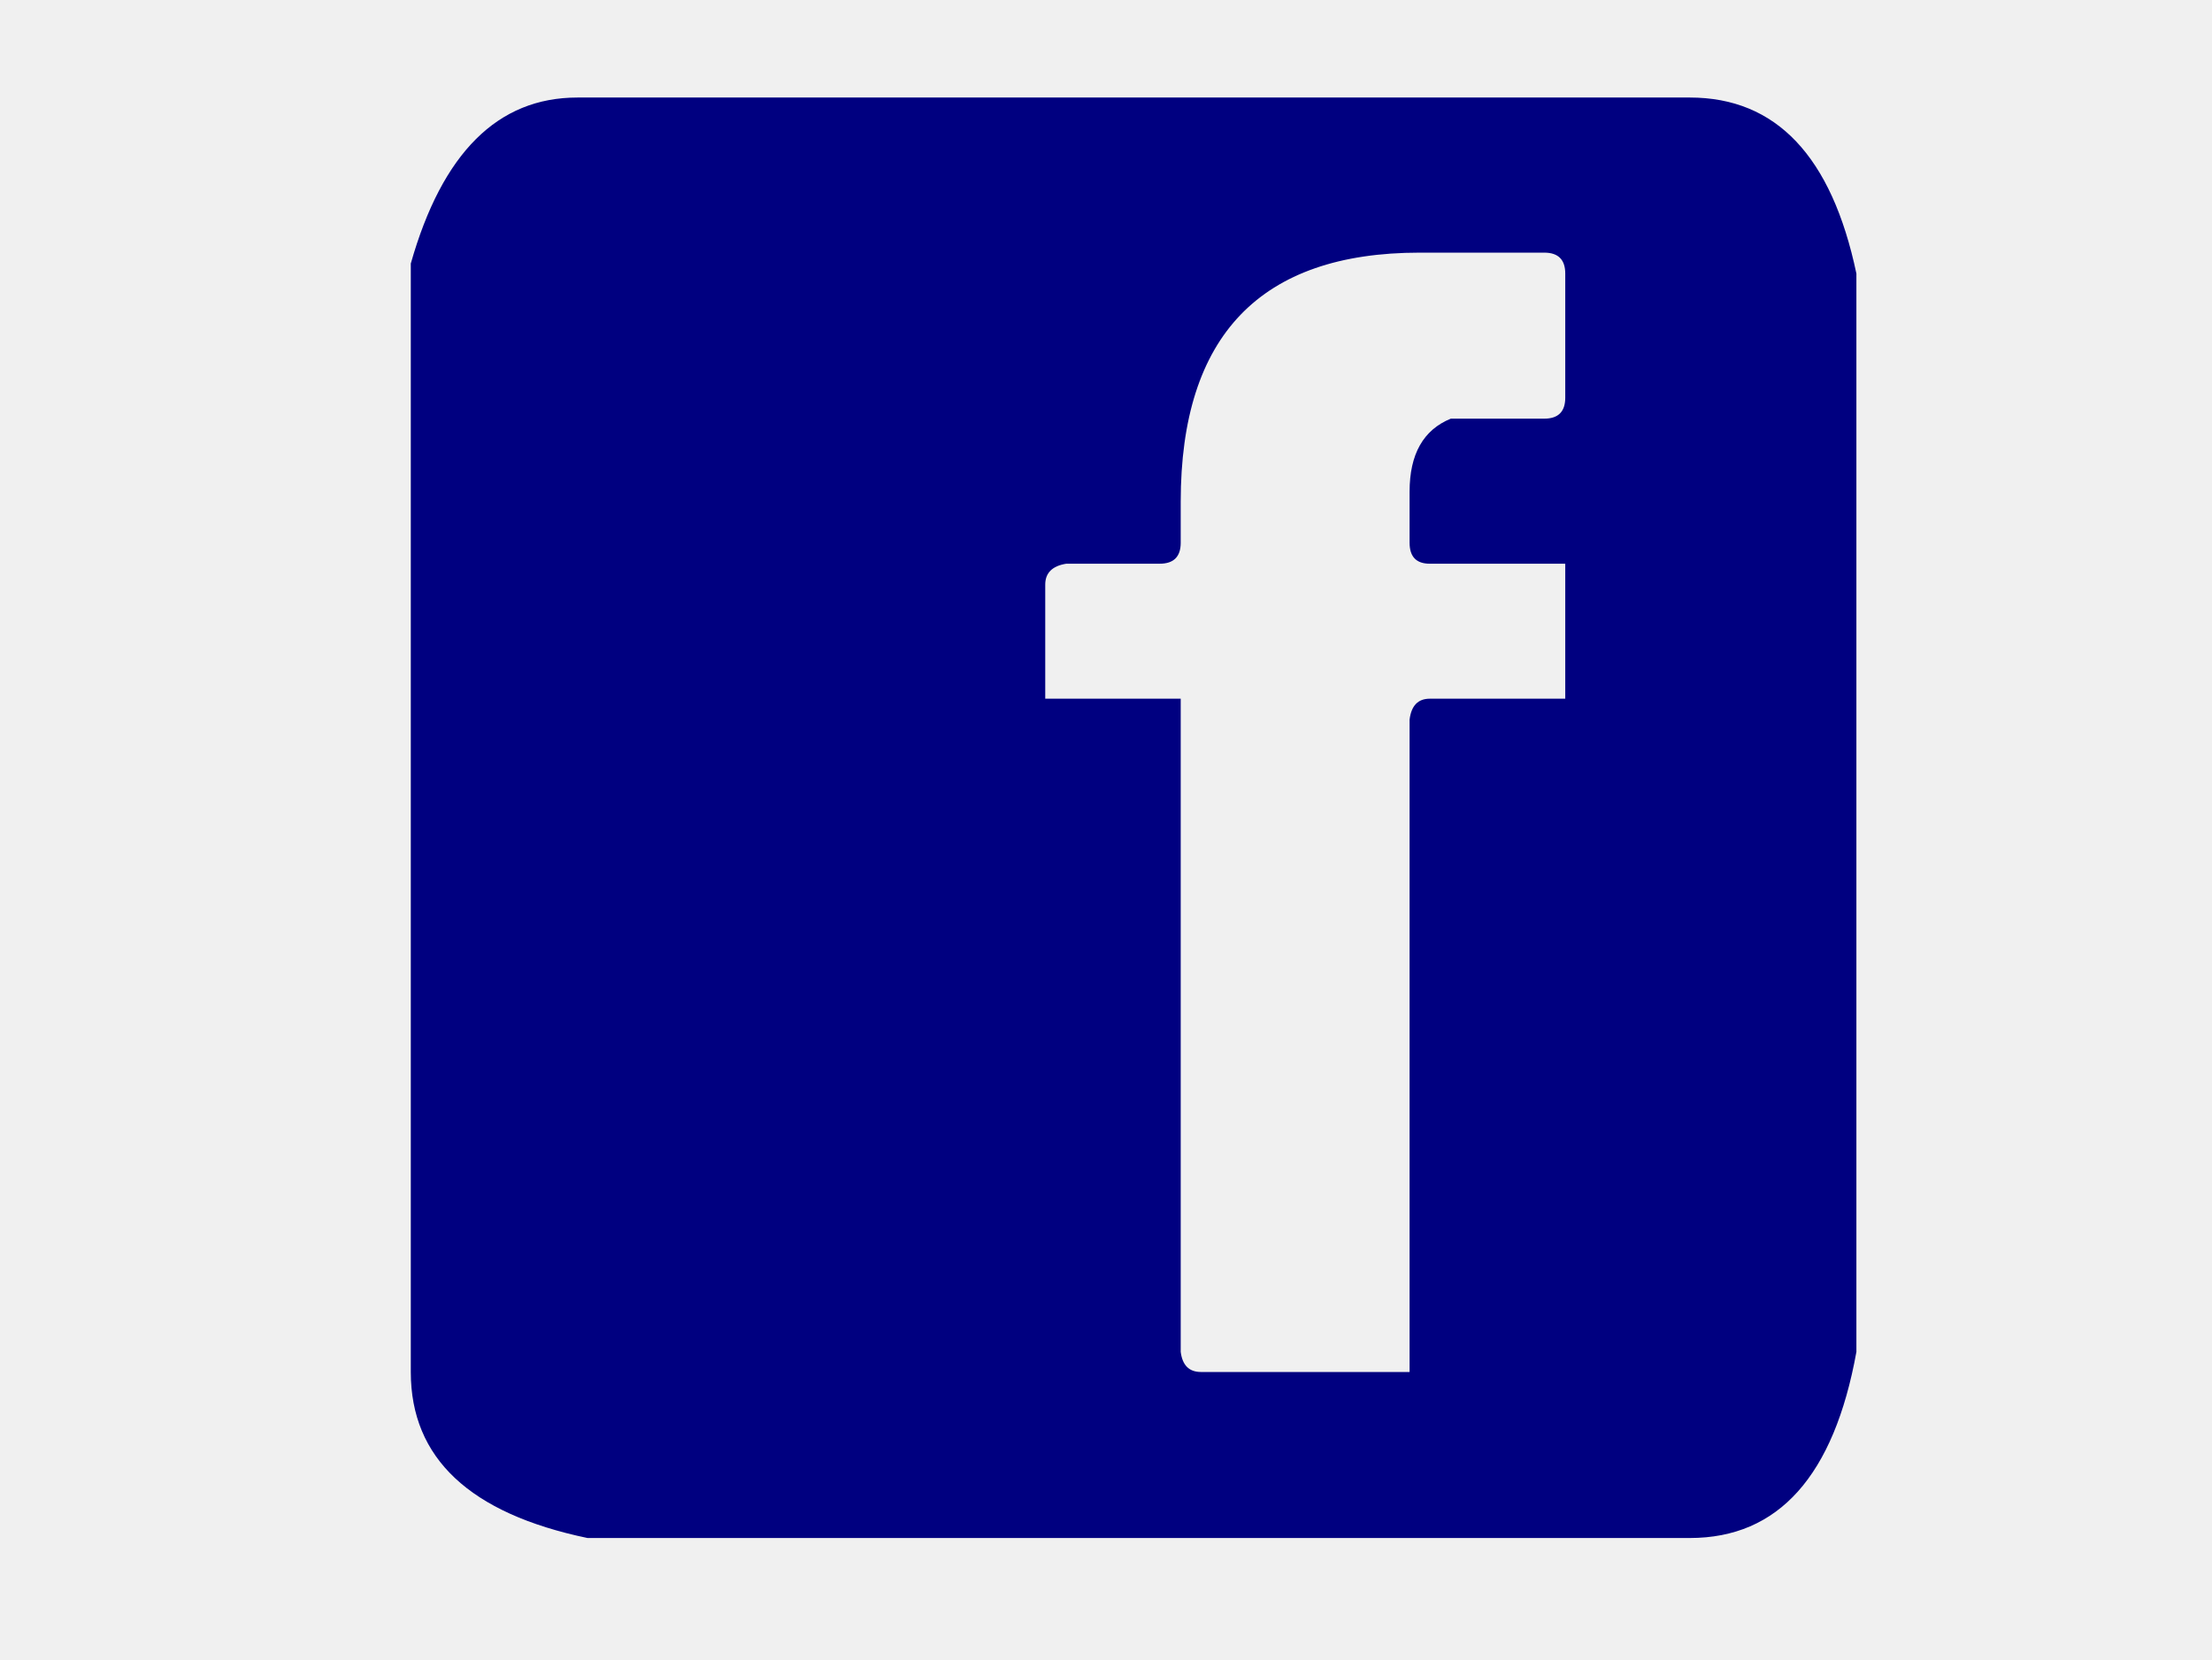
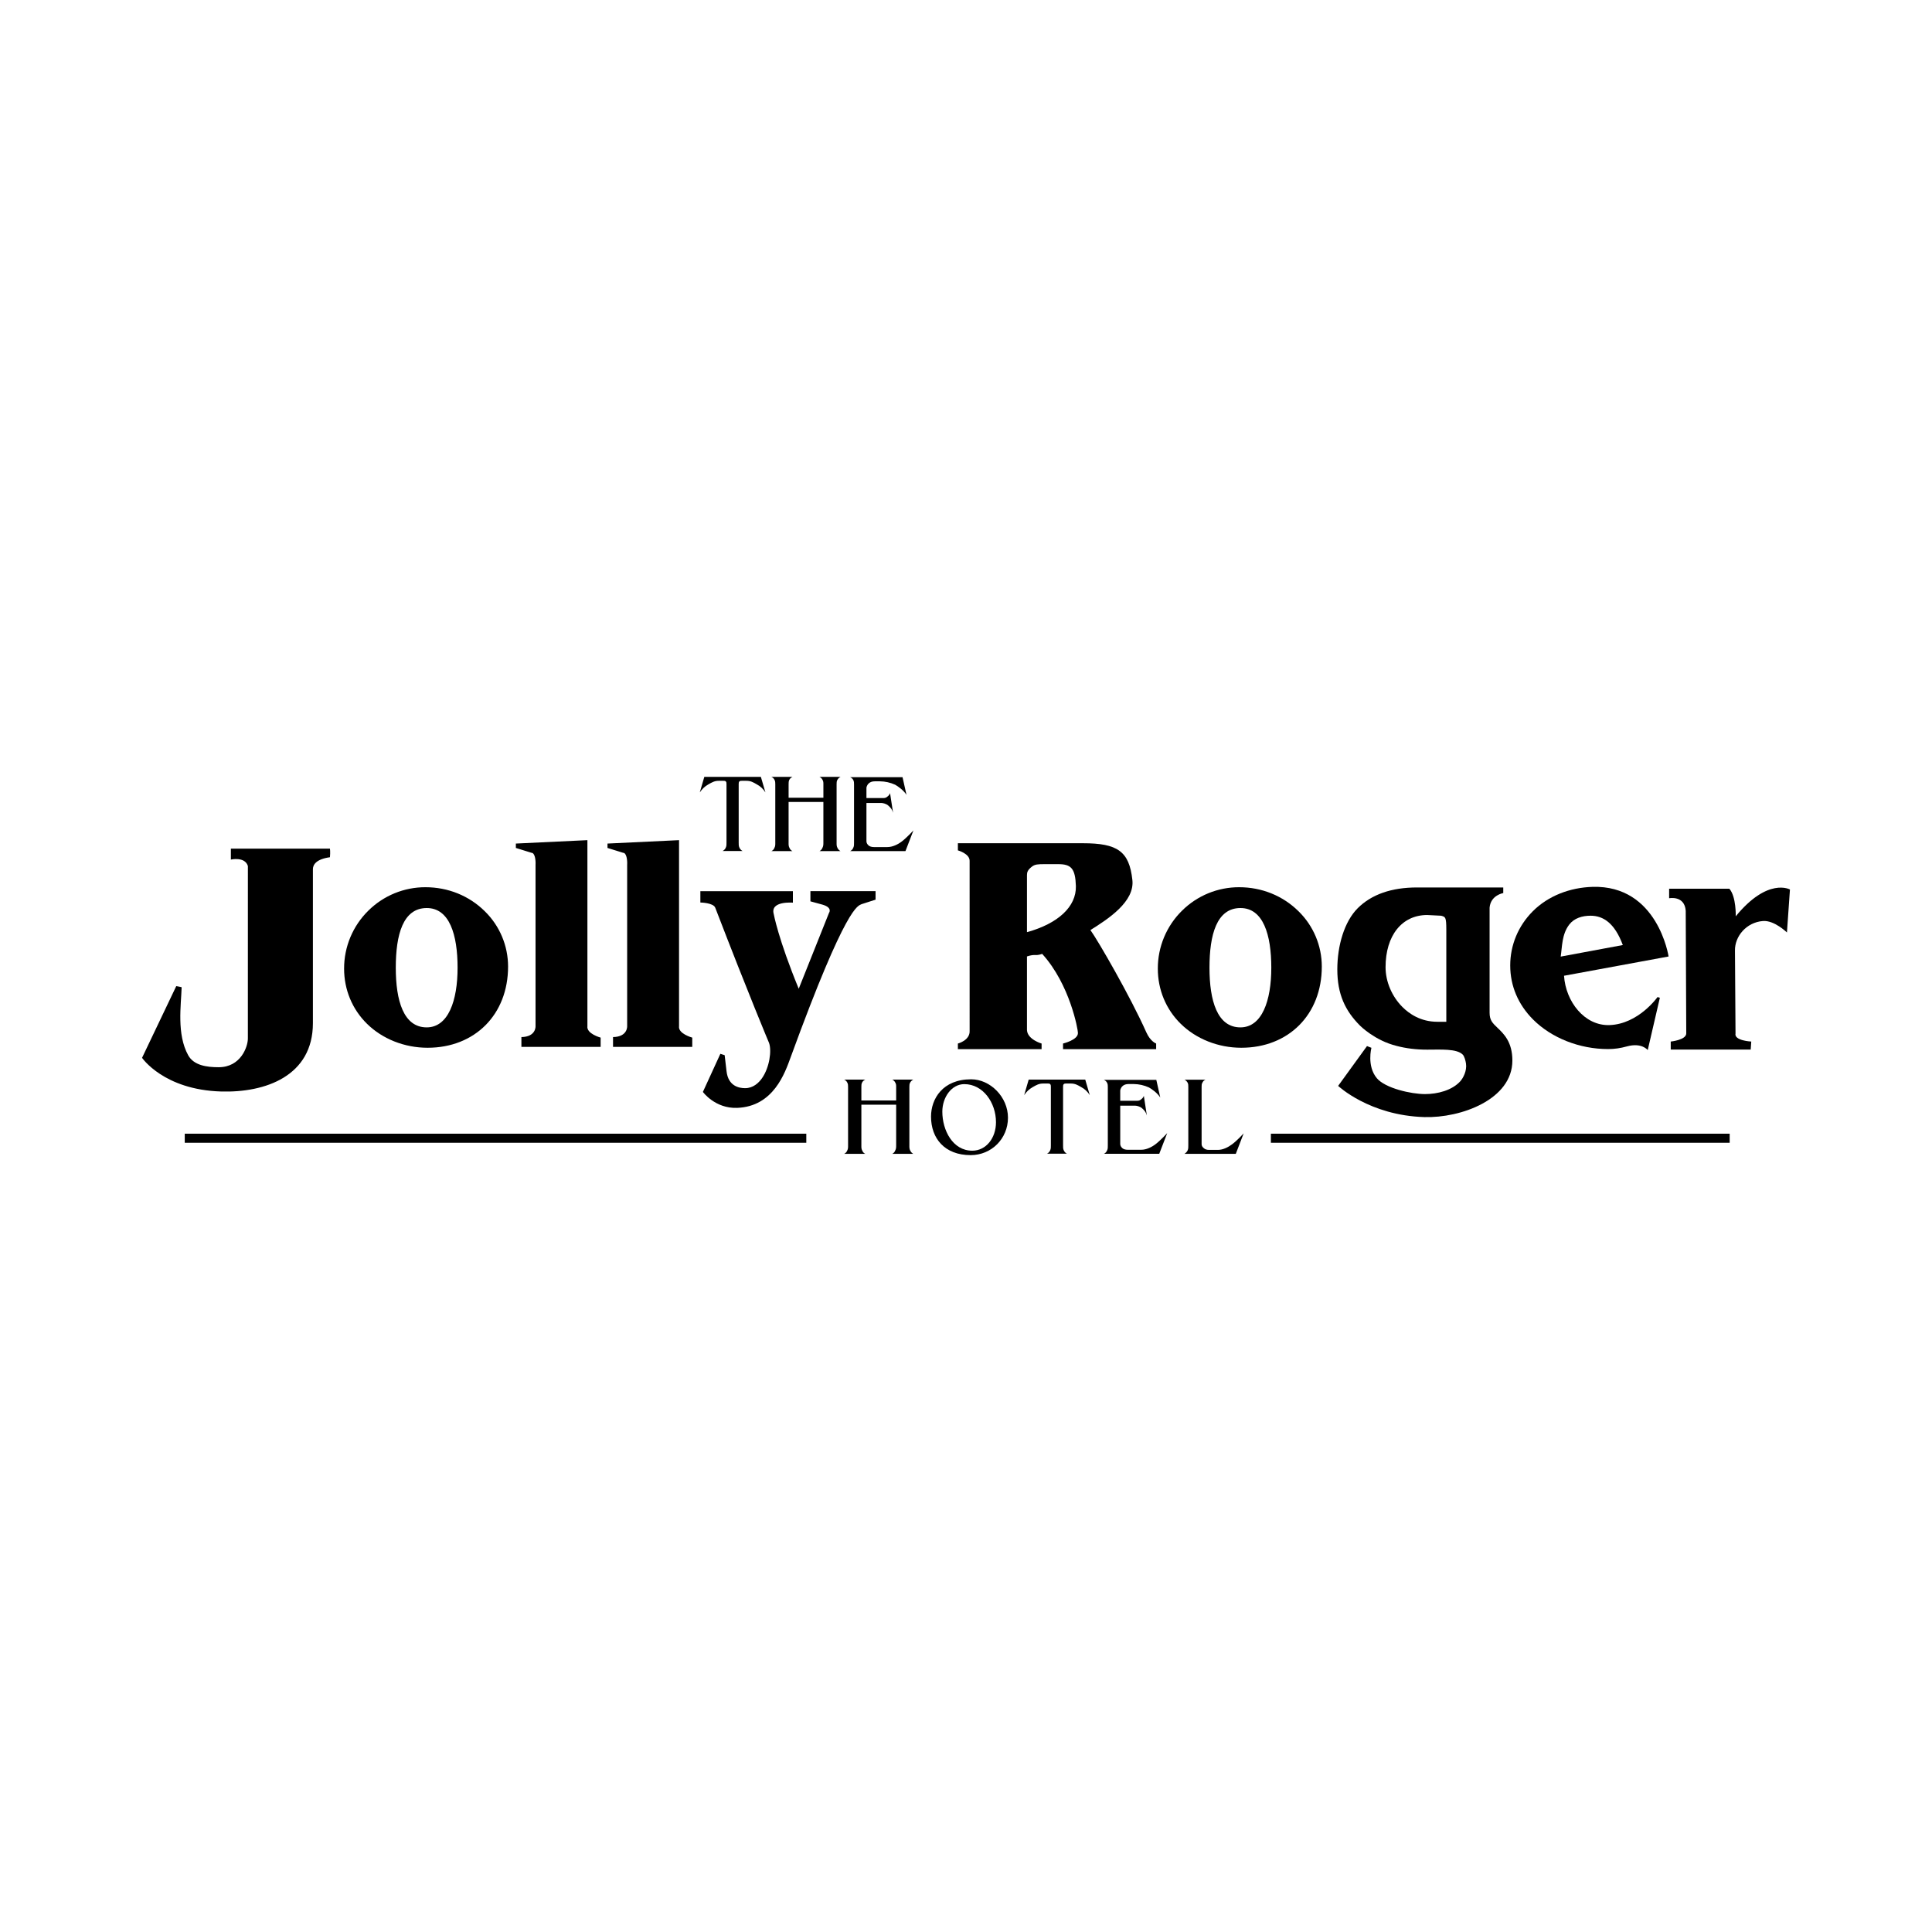
- <svg xmlns="http://www.w3.org/2000/svg" width="600" height="450" version="1.1" viewBox="0 0 600 450">
-   <g transform="translate(0 -602.36)">
-     <g transform="scale(1.0018 .99818)" fill="#000080">
-       <path d="m156.34 629.96h301.19q35.086 0 45.11 47.844v292.99q-9.113 50.578-45.11 50.578h-298.46q-47.844-10.024-47.844-45.11v-301.19q12.758-45.11 45.11-45.11zm163.35 109.81v11.164q0 5.696-5.696 5.696h-25.289q-5.696 0.911-5.696 5.696v30.985h36.681v177.48q0.683 5.468 5.468 5.468h56.502v-177.25q0.683-5.696 5.468-5.696h36.681v-36.681h-36.681q-5.468 0-5.468-5.696v-13.898q0-15.265 11.164-19.821h25.289q5.696 0 5.696-5.696v-33.719q0-5.696-5.696-5.696h-33.719q-64.704 0-64.704 67.665z" style="" />
-     </g>
+ <svg xmlns="http://www.w3.org/2000/svg" width="2500" height="2500" viewBox="0 0 192.756 192.756">
+   <g fill-rule="evenodd" clip-rule="evenodd">
+     <path fill="#fff" d="M0 0h192.756v192.756H0V0z" />
+     <path d="M75.913 77.509l.453 1.549a2.235 2.235 0 0 0-.865-.805c-.362-.211-.604-.352-1.037-.352h-.452c-.081 0-.161 0-.232.05-.081.07-.081.171-.081.282v5.815c0 .211-.01.352.081.543a.7.7 0 0 0 .302.312H72.1a.695.695 0 0 0 .302-.312c.091-.191.081-.332.081-.543v-5.815c0-.111 0-.211-.081-.282-.07-.05-.15-.05-.231-.05h-.453c-.422 0-.664.141-1.036.352-.382.221-.604.433-.865.805l.453-1.549h5.643zM78.678 80.014v4.045c0 .211-.01.352.09.543a.59.59 0 0 0 .292.312h-2.092a.59.59 0 0 0 .292-.312c.101-.191.091-.332.091-.543v-5.815c0-.171 0-.292-.081-.443a.593.593 0 0 0-.312-.292h2.113a.65.65 0 0 0-.322.292c-.07.151-.07.272-.07.443v1.348h3.471v-1.348c0-.171 0-.292-.09-.443a.61.61 0 0 0-.302-.292h2.103a.728.728 0 0 0-.312.292c-.081.151-.081.272-.081.443v5.815c0 .211-.01.352.09.543a.734.734 0 0 0 .292.312h-2.083a.604.604 0 0 0 .281-.312c.101-.191.101-.332.101-.543v-4.045h-3.471zM90.047 77.54l.393 1.76c-.312-.483-.846-.845-1.127-1.006a3.78 3.78 0 0 0-1.529-.342h-.493c-.262 0-.483.061-.664.251-.101.121-.182.302-.182.403v1.016h1.701c.191 0 .302-.06.433-.181a.616.616 0 0 0 .221-.312l.302 1.962c-.09-.322-.221-.493-.473-.714-.201-.191-.553-.262-.674-.262h-1.51v3.823c0 .171.101.312.212.413.11.101.312.161.523.161h1.358c.513 0 1.046-.262 1.428-.554.503-.382 1.167-1.106 1.167-1.106l-.795 2.062h-5.513a.635.635 0 0 0 .302-.322c.09-.181.08-.322.08-.543v-5.785c0-.161 0-.282-.07-.433a.616.616 0 0 0-.322-.292h5.232v.001zM85.939 110.217v4.045c0 .211-.01.352.091.543a.59.59 0 0 0 .292.312h-2.093a.597.597 0 0 0 .292-.312c.101-.191.091-.332.091-.543v-5.816c0-.17 0-.291-.081-.441a.587.587 0 0 0-.312-.293h2.113a.652.652 0 0 0-.322.293c-.071.15-.071.271-.071.441v1.35h3.471v-1.35c0-.17 0-.291-.091-.441a.603.603 0 0 0-.302-.293h2.103a.73.73 0 0 0-.312.293c-.08.15-.08.271-.08.441v5.816c0 .211-.01.352.09.543.07.141.161.23.292.312h-2.083a.618.618 0 0 0 .282-.312c.101-.191.101-.332.101-.543v-4.045h-3.471zM96.893 107.682c1.902 0 3.673 1.76 3.673 3.832 0 2.084-1.641 3.734-3.723 3.734-2.606 0-3.954-1.682-3.954-3.844 0-1.761 1.147-3.722 4.004-3.722z" />
+     <path d="M94.016 110.91c0 1.842 1.026 3.895 2.988 3.895 1.369 0 2.365-1.248 2.365-2.838 0-1.951-1.289-3.803-3.16-3.803-1.267 0-2.193 1.309-2.193 2.746z" fill="#fff" />
+     <path d="M108.275 107.711l.453 1.551a2.24 2.24 0 0 0-.865-.807c-.363-.211-.604-.352-1.037-.352h-.453c-.08 0-.16 0-.23.051-.08.07-.08.17-.08.281v5.816c0 .211-.012.352.08.543.07.141.16.23.301.311h-1.982a.685.685 0 0 0 .303-.311c.09-.191.08-.332.08-.543v-5.816c0-.111 0-.211-.08-.281-.07-.051-.15-.051-.232-.051h-.451c-.424 0-.664.141-1.037.352-.383.223-.604.434-.865.807l.453-1.551h5.642zM115.367 107.742l.393 1.76c-.312-.482-.846-.846-1.127-1.006a3.796 3.796 0 0 0-1.529-.342h-.494c-.262 0-.482.061-.664.252-.1.119-.18.301-.18.402v1.016h1.699c.191 0 .303-.061.434-.182.109-.09.18-.18.221-.311l.303 1.961c-.092-.322-.223-.492-.475-.715-.201-.191-.553-.262-.674-.262h-1.508v3.824c0 .172.1.312.211.412.109.102.312.162.523.162h1.357c.514 0 1.047-.262 1.43-.555.502-.381 1.166-1.105 1.166-1.105l-.795 2.062h-5.514a.637.637 0 0 0 .303-.322c.09-.182.08-.322.08-.543v-5.785c0-.162 0-.283-.07-.434a.603.603 0 0 0-.322-.291h5.232v.002zM120.277 107.721a.555.555 0 0 0-.312.293c-.08.141-.08.252-.08.432v5.705c0 .182.1.303.221.402.109.111.301.172.514.172h.895c.504 0 1.027-.271 1.408-.555.504-.371 1.158-1.096 1.158-1.096l-.785 2.043h-5.121a.826.826 0 0 0 .301-.312c.092-.191.082-.332.082-.543v-5.816c0-.18 0-.291-.07-.432-.092-.141-.172-.232-.312-.293h2.101zM24.732 86.403l-.002 17.207c0 .828-.711 2.861-2.903 2.867-1.232.004-2.497-.193-3.051-1.193-1.16-2.1-.709-4.979-.654-6.787-.065-.031-.536-.113-.536-.113l-3.413 7.154s2.155 3.191 7.881 3.361c4.412.133 9.165-1.537 9.165-6.824v-15.36c0-.432.317-.998 1.7-1.189.05-.555 0-.857 0-.857h-9.884v1.091c0-.001 1.395-.326 1.697.643zM58.606 102.375V83.822l-7.138.34v.438l1.558.483c.342.001.433.738.405 1.201v16.091s.071 1.07-1.41 1.094v.98h7.905v-.926s-1.433-.384-1.32-1.148zM67.748 102.375V83.822l-7.138.34v.438l1.558.483c.343.001.433.738.404 1.201v16.091s.072 1.07-1.41 1.094v.98h7.905v-.926s-1.433-.384-1.319-1.148zM87.355 88.911h-6.499l-.002 1.015 1.222.335c1.03.304.631.825.631.825l-3.018 7.561c-2.048-4.975-2.495-7.461-2.495-7.461-.367-1.329 1.913-1.127 1.913-1.127v-1.147h-9.232v1.133s1.292.015 1.485.517c3.376 8.773 5.369 13.494 5.369 13.494.276.768.046 2.451-.707 3.521-.318.451-.869.99-1.682.99-.603 0-1.678-.199-1.852-1.68l-.189-1.613-.428-.135-1.743 3.803s1.215 1.678 3.429 1.59c3.616-.141 4.756-3.482 5.328-5.051 5.604-15.365 6.731-15.078 7.072-15.272l1.398-.45v-.848zM114.365 102.988c-1.576-3.543-4.811-9.14-5.574-10.196 1.783-1.111 4.434-2.836 4.186-5.001-.314-2.865-1.484-3.661-4.932-3.661H95.568v.712s1.171.321 1.171 1.037l.001 16.95c.056.973-1.172 1.285-1.172 1.285v.559h8.352v-.559s-1.408-.4-1.459-1.34v-7.351c.875-.283.758-.002 1.518-.253 2.781 3.059 3.578 7.596 3.566 7.881.031.703-1.486 1.062-1.486 1.062v.559h9.291v-.559c0 .002-.571-.193-.985-1.125z" />
+     <path d="M102.945 86.472c.307-.246.619-.256 1.295-.256h1.338c1.287 0 1.707.425 1.764 2.188.051 2.057-1.781 3.742-4.881 4.598v-5.699c0-.288.078-.516.484-.831z" fill="#fff" />
+     <path d="M149.408 102.547c-.494-.471-.791-.754-.791-1.502V90.559c.105-1.252 1.363-1.458 1.363-1.458v-.559h-8.607c-2.549 0-4.539.697-5.916 2.072-1.33 1.33-2.033 3.732-2.033 6.105 0 2.473.785 4.129 2.27 5.613 0 0 1.471 1.488 3.656 2.021.928.246 1.945.371 3.037.371 1.361 0 2.943-.113 3.549.492.166.166.283.602.326.895.109.738-.301 1.473-.572 1.771-.822.904-2.258 1.275-3.518 1.275-1.393 0-3.971-.588-4.805-1.584-1.021-1.221-.539-3.033-.539-3.033l-.443-.172-2.879 3.971s3.121 2.953 8.605 3.113c3.643.105 8.779-1.752 8.779-5.646.001-1.845-.857-2.661-1.482-3.259z" />
+     <path d="M144.299 101.943h-.893c-1.664 0-2.814-.801-3.484-1.473-1.055-1.053-1.684-2.537-1.684-3.972 0-3.157 1.631-5.207 4.154-5.207l1.391.071c.414.126.516.082.516 1.41v9.171z" fill="#fff" />
+     <path d="M166.475 95.429s-1.076-7.151-7.604-6.946c-2.229.07-4.395.885-5.938 2.428-1.455 1.456-2.258 3.378-2.258 5.414s.791 3.902 2.287 5.398c1.844 1.844 4.637 2.943 7.473 2.943.654 0 1.236-.088 1.883-.266 1.49-.408 2.076.367 2.076.367l1.211-5.221-.232-.07s-1.896 2.693-4.783 2.797c-2.512.09-4.383-2.357-4.547-4.922l10.432-1.922z" />
+     <path d="M158.693 91.361c1.273 0 2.408.749 3.215 2.926l-6.197 1.153c.15-.993.109-2.223.848-3.19.492-.648 1.306-.889 2.134-.889z" fill="#fff" />
+     <path d="M172.539 88.668h-6.01v.95s1.539-.308 1.656 1.246l.053 12.239c0 .658-1.549.812-1.549.812l.002.799h7.977l.055-.799s-1.732-.082-1.57-.812l-.055-8.271c-.023-1.394 1.119-2.81 2.791-2.942 1.137-.09 2.395 1.144 2.395 1.144l.299-4.289s-2.205-1.24-5.408 2.675c-.001 0 .063-1.944-.636-2.752zM80.445 113.107H18.433v.907h62.012v-.907zM126.797 114.014h45.773v-.907h-45.773v.907zM42.452 88.518a8.068 8.068 0 0 0-5.698 2.333 8.081 8.081 0 0 0-2.423 5.794c0 2.094.808 4.041 2.273 5.488 1.549 1.527 3.756 2.402 6.056 2.402 4.729 0 8.031-3.328 8.031-8.098a7.717 7.717 0 0 0-2.329-5.528c-1.562-1.542-3.661-2.391-5.91-2.391z" />
+     <path d="M42.57 90.595c2.28-.007 3.083 2.665 3.083 5.954 0 3.287-.926 5.953-3.083 5.953-2.309 0-3.083-2.666-3.083-5.953 0-3.289.716-5.947 3.083-5.954z" fill="#fff" />
+     <path d="M123.635 88.518a8.065 8.065 0 0 0-5.697 2.333 8.08 8.08 0 0 0-2.422 5.794c0 2.094.807 4.041 2.273 5.488 1.549 1.527 3.756 2.402 6.055 2.402 4.73 0 8.033-3.328 8.033-8.098a7.718 7.718 0 0 0-2.33-5.528c-1.563-1.542-3.662-2.391-5.912-2.391z" />
+     <path d="M123.754 90.595c2.279-.007 3.084 2.665 3.084 5.954 0 3.287-.926 5.953-3.084 5.953-2.309 0-3.084-2.666-3.084-5.953 0-3.289.717-5.947 3.084-5.954z" fill="#fff" />
  </g>
</svg>
